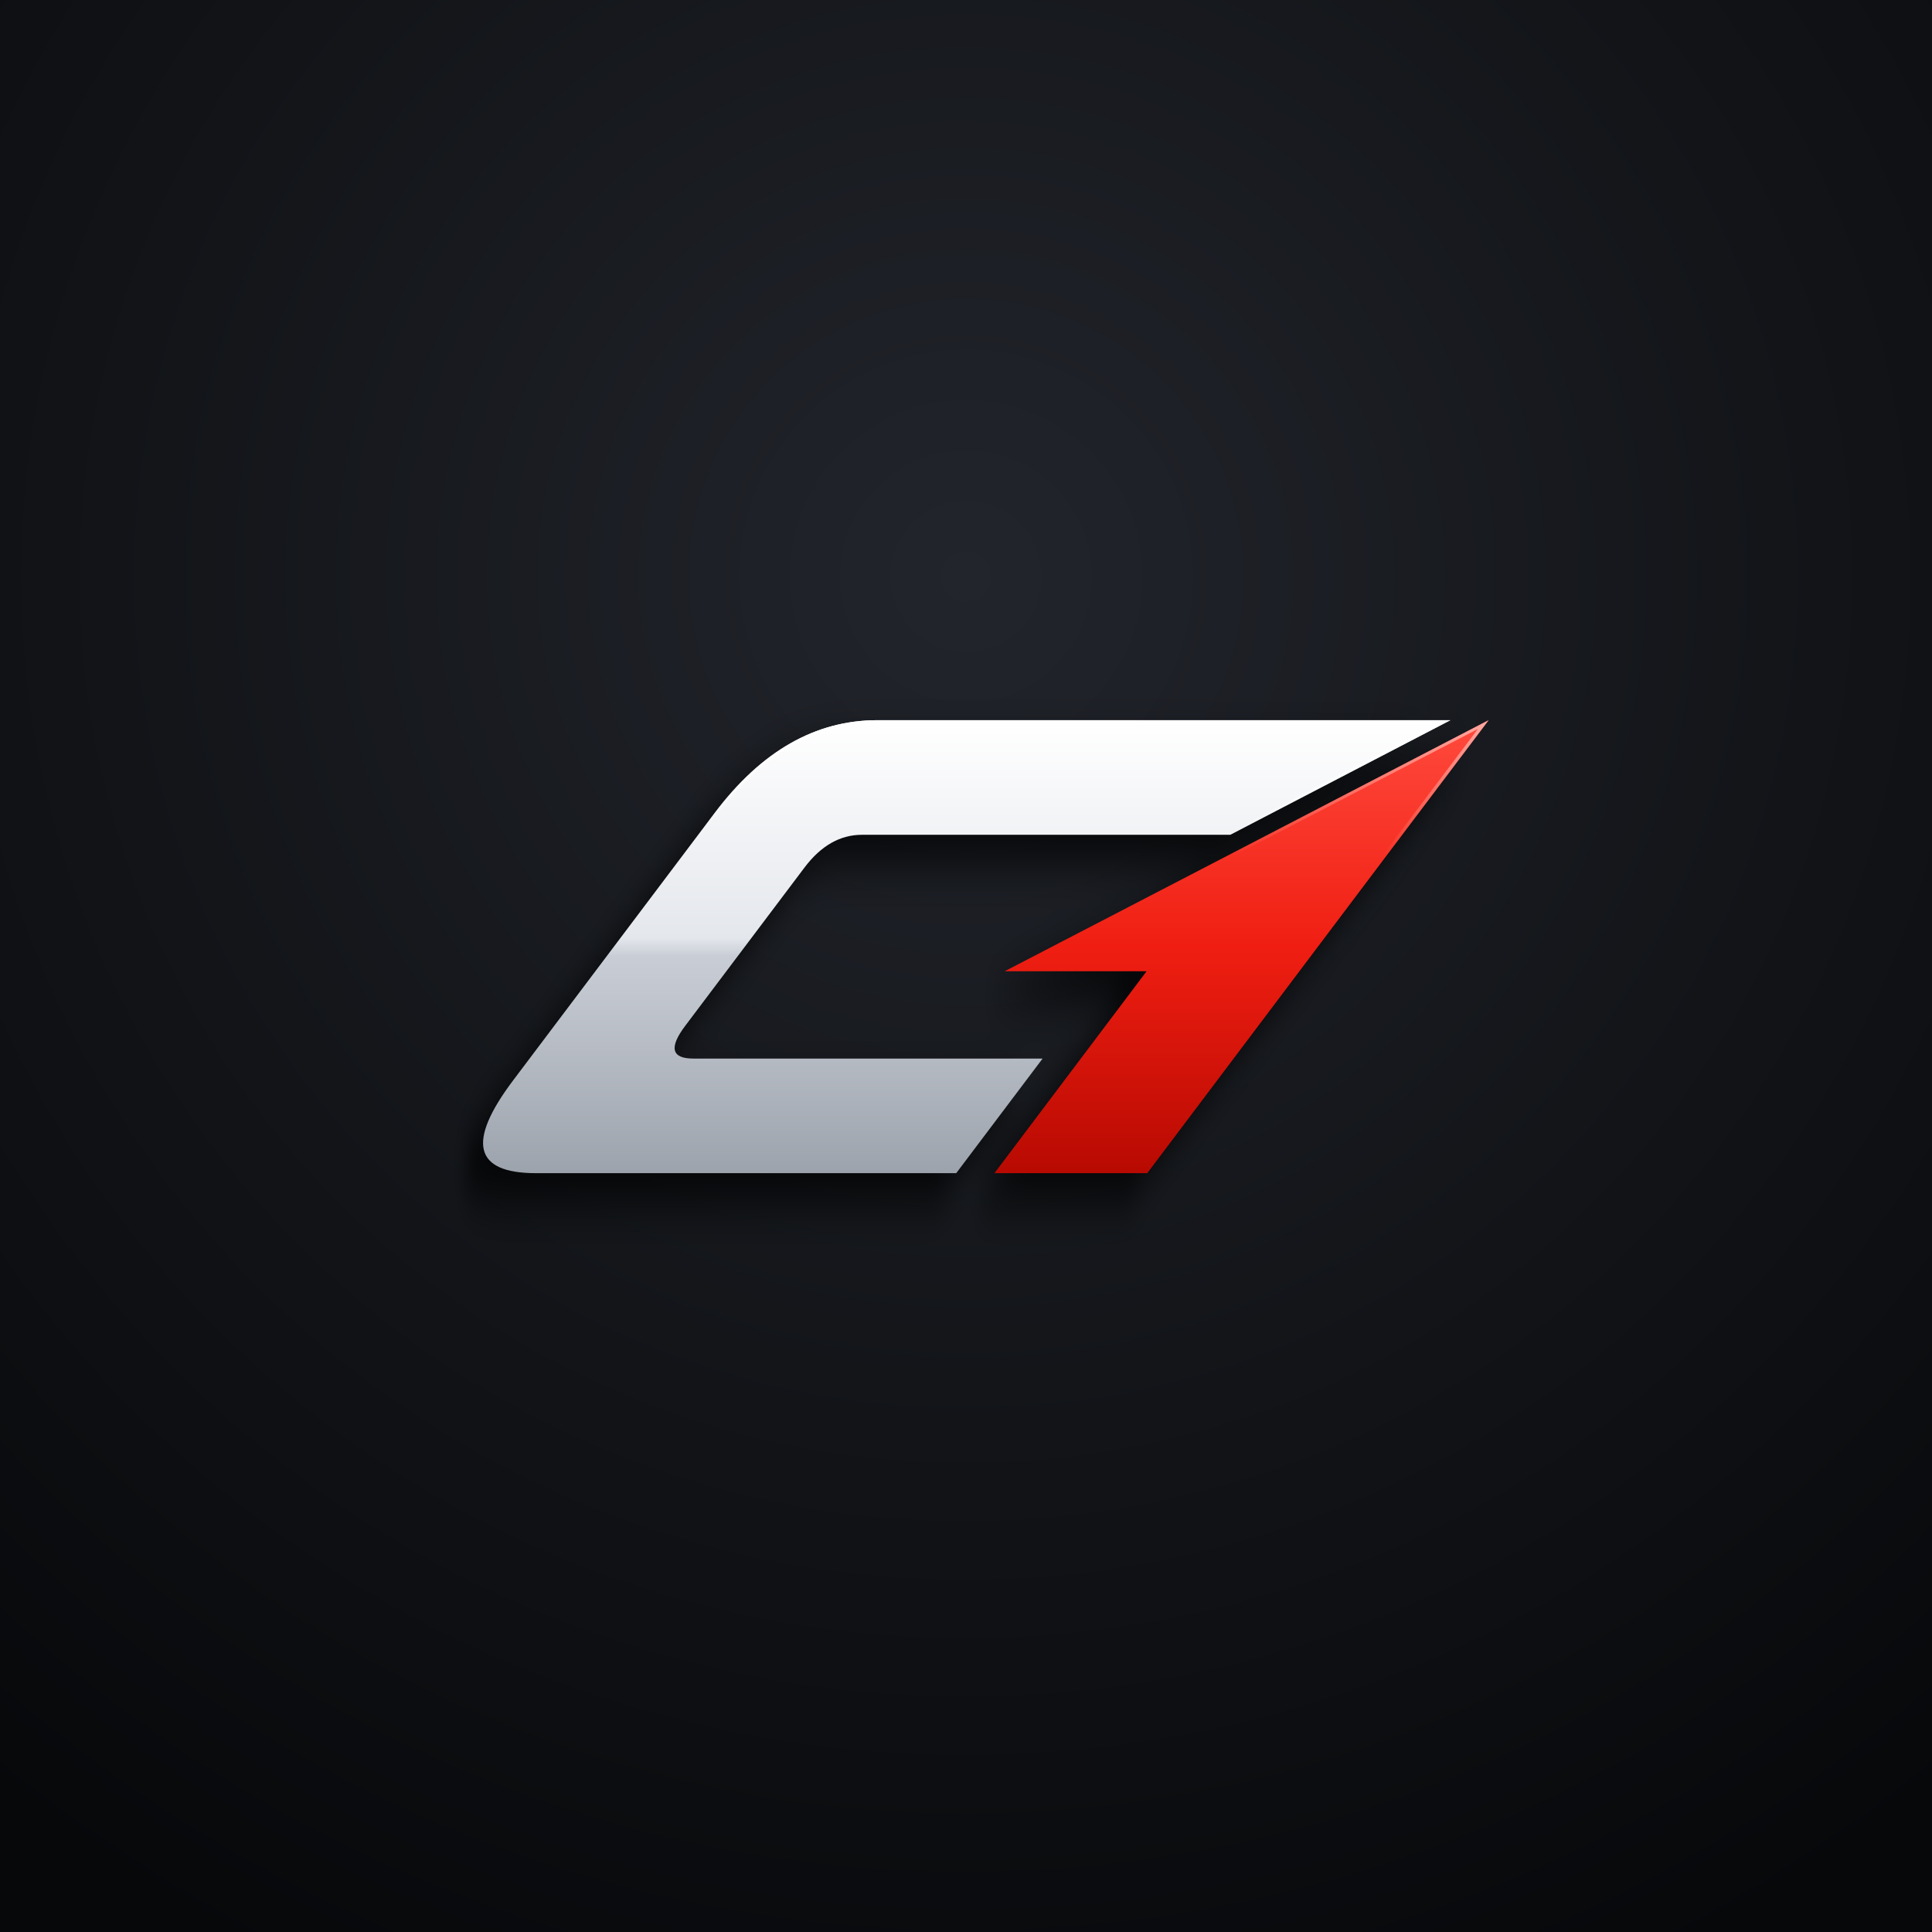
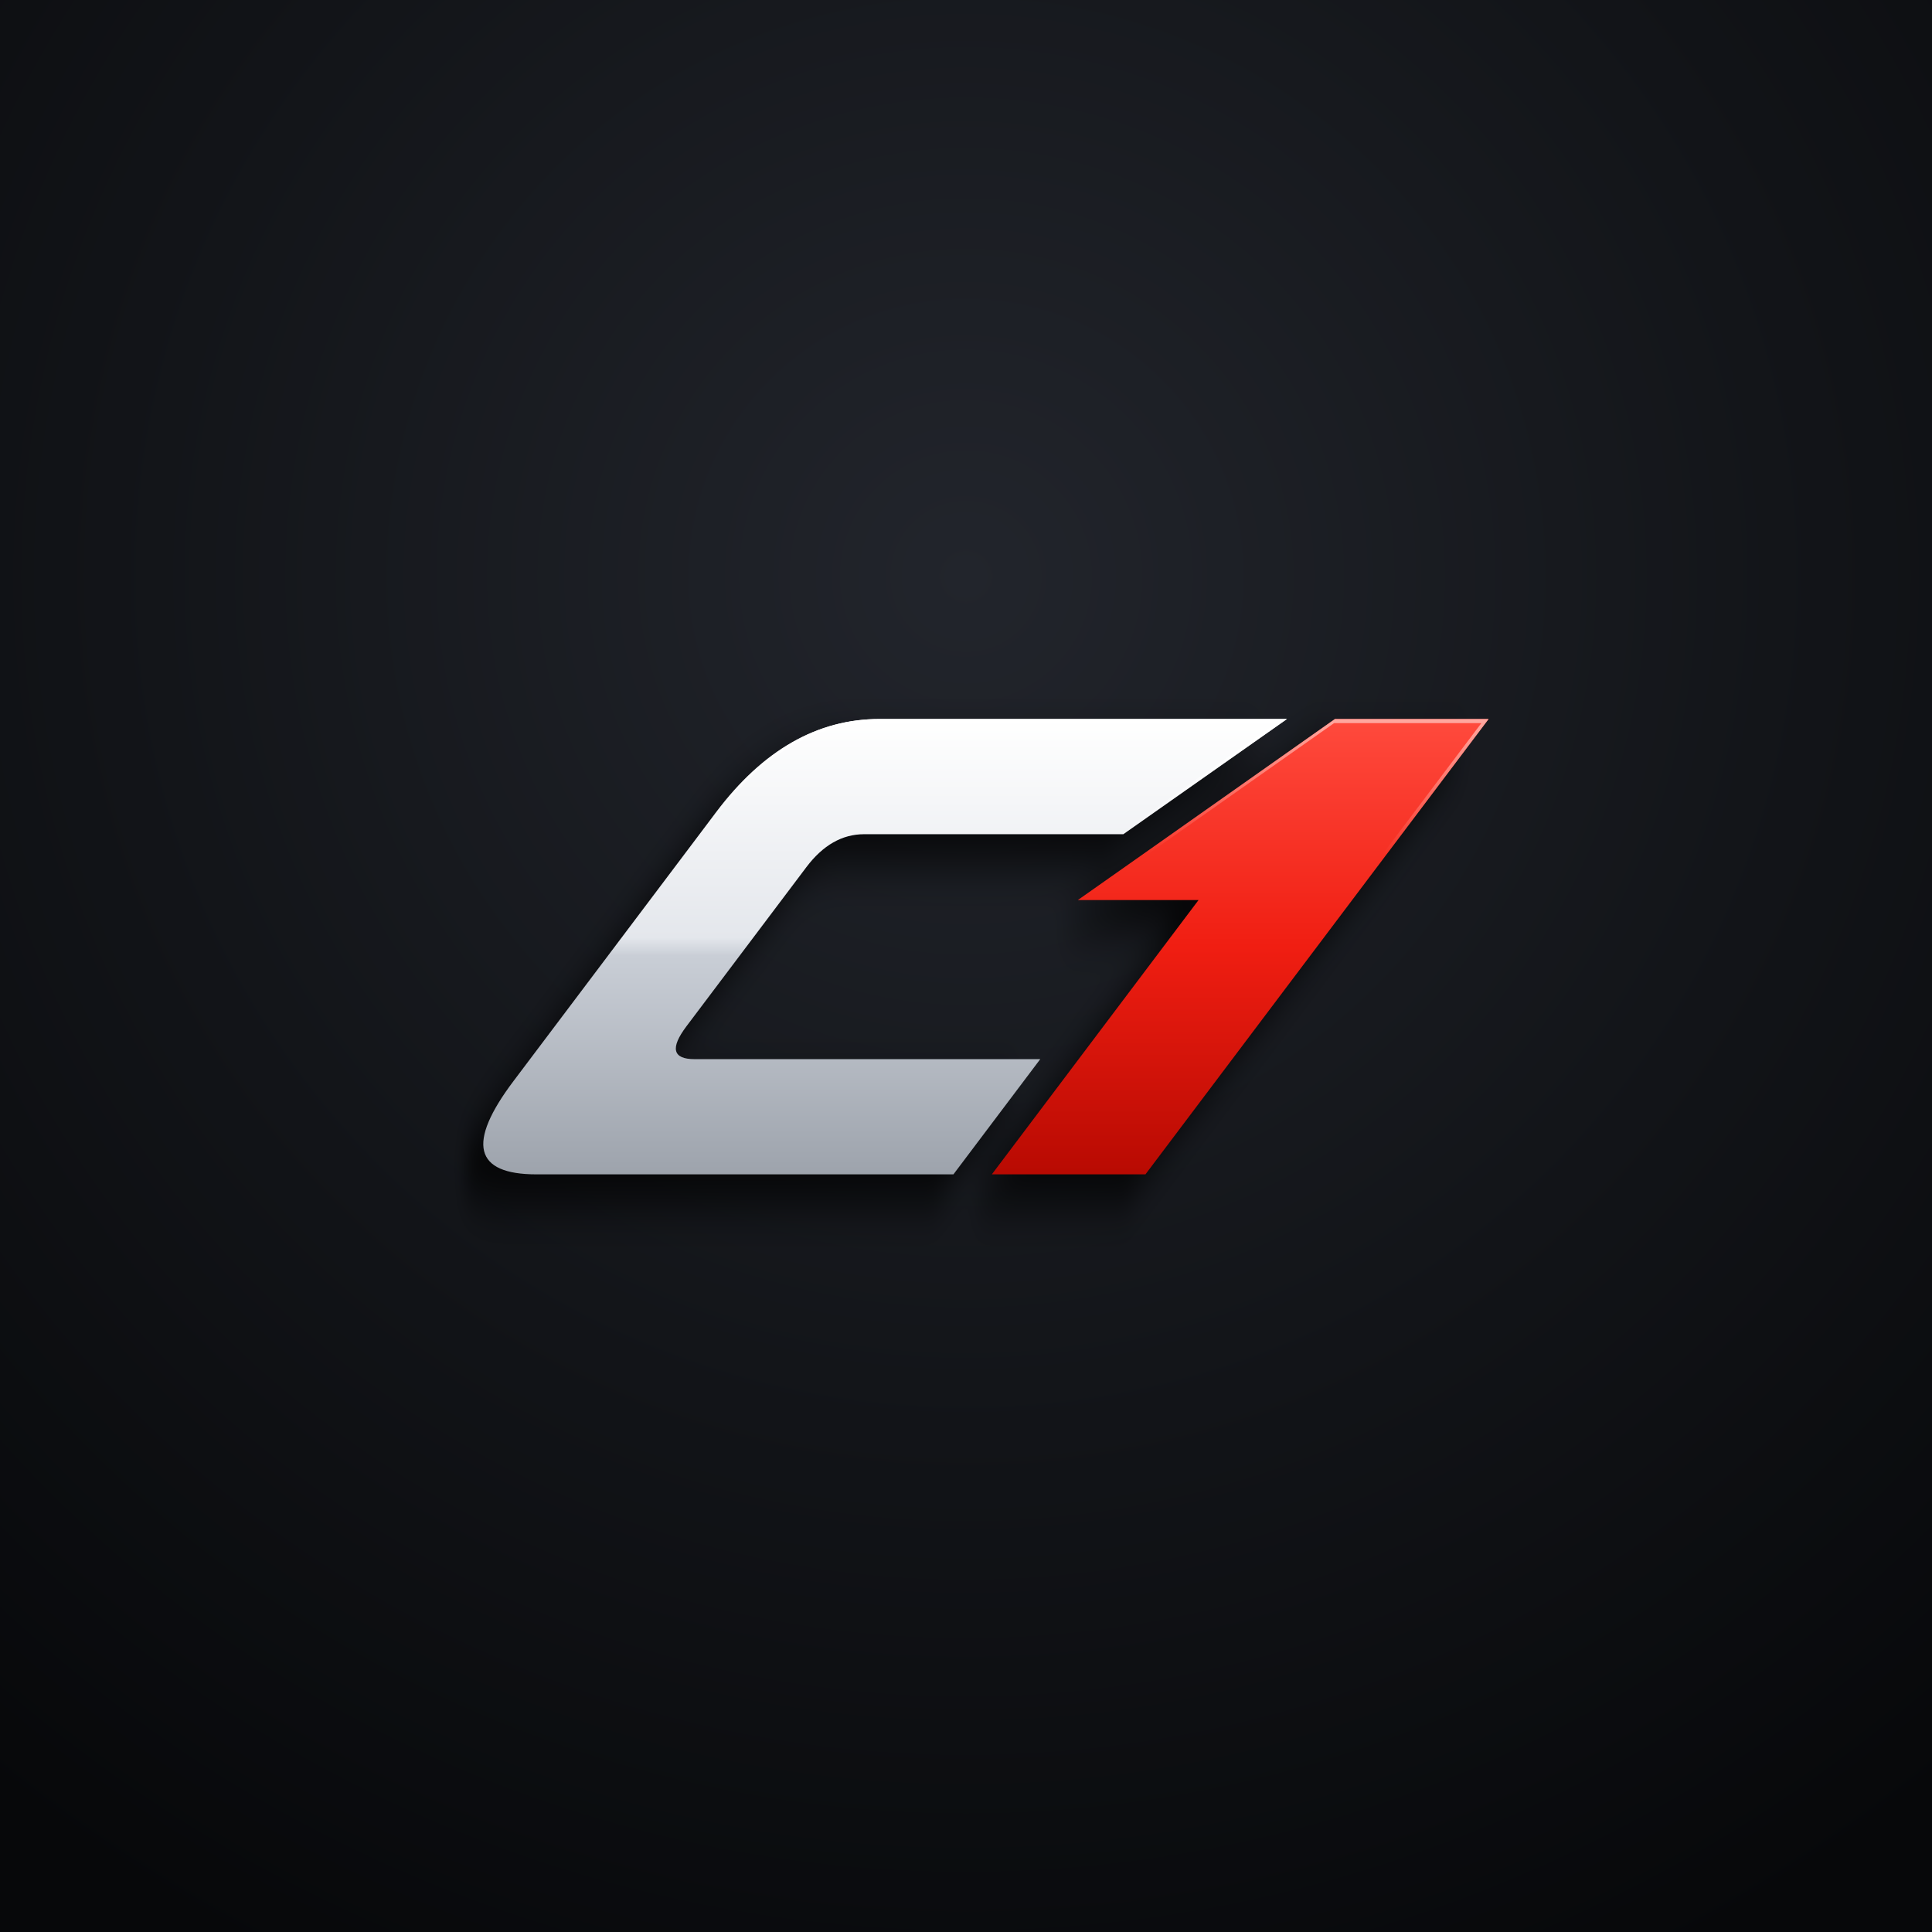
<svg xmlns="http://www.w3.org/2000/svg" width="1024" height="1024" viewBox="0 0 1024 1024">
  <defs>
    <linearGradient id="silver" x1="0" y1="0" x2="0" y2="1">
      <stop offset="0" stop-color="#FFFFFF" />
      <stop offset=".48" stop-color="#E4E7EC" />
      <stop offset=".52" stop-color="#C9CED6" />
      <stop offset="1" stop-color="#9DA3AC" />
    </linearGradient>
    <linearGradient id="red" x1="0" y1="0" x2="0" y2="1">
      <stop offset="0" stop-color="#FF4A3D" />
      <stop offset=".5" stop-color="#F01E12" />
      <stop offset="1" stop-color="#B80A02" />
    </linearGradient>
    <linearGradient id="edge" x1="0" y1="0" x2="0" y2="1">
      <stop offset="0" stop-color="#fff" stop-opacity="1" />
      <stop offset=".25" stop-color="#fff" stop-opacity="0" />
    </linearGradient>
    <linearGradient id="edgeR" x1="0" y1="0" x2="0" y2="1">
      <stop offset="0" stop-color="#FFB3AC" stop-opacity=".9" />
      <stop offset=".3" stop-color="#FFB3AC" stop-opacity="0" />
    </linearGradient>
    <clipPath id="clipO">
-       <path d="M34 0 L244 0 L195 42 L60 42 Q48 42 48 54 L48 112 Q48 124 60 124 L188 124 L188 166 L34 166 Q0 166 0 132 L0 34 Q0 0 34 0 Z" />
+       <path d="M34 0 L182.5 0 L154.5 42 L60 42 Q48 42 48 54 L48 112 Q48 124 60 124 L186 124 L186 166 L34 166 Q0 166 0 132 L0 34 Q0 0 34 0 Z" />
    </clipPath>
    <clipPath id="clip1">
-       <path d="M258 0 L258 166 L202 166 L202 92 L150 92 Z" />
+       <path d="M200 0 L256 0 L256 166 L200 166 L200 66 L156 66 Z" />
    </clipPath>
    <radialGradient id="bg" cx="50%" cy="30%" r="80%">
      <stop offset="0" stop-color="#22252C" />
      <stop offset=".55" stop-color="#121418" />
      <stop offset="1" stop-color="#07080A" />
    </radialGradient>
    <filter id="shadow" x="-20%" y="-20%" width="140%" height="160%">
      <feOffset dy="10" />
      <feGaussianBlur stdDeviation="9" />
    </filter>
  </defs>
  <rect width="1024" height="1024" fill="url(#bg)" />
  <g>
-     <g transform="translate(234.9056 381.713) scale(1.446349) translate(0 166) skewX(-37) translate(0 -166)" filter="url(#shadow)" opacity=".75">
-       <path d="M34 0 L244 0 L195 42 L60 42 Q48 42 48 54 L48 112 Q48 124 60 124 L188 124 L188 166 L34 166 Q0 166 0 132 L0 34 Q0 0 34 0 Z" fill="#000" />
-       <path d="M258 0 L258 166 L202 166 L202 92 L150 92 Z" fill="#000" />
+     <g transform="translate(234.9056 381.0832) scale(1.453938) translate(0 166) skewX(-37) translate(0 -166)" filter="url(#shadow)" opacity=".75">
+       <path d="M34 0 L182.5 0 L154.5 42 L60 42 Q48 42 48 54 L48 112 Q48 124 60 124 L186 124 L186 166 L34 166 Q0 166 0 132 L0 34 Q0 0 34 0 Z" fill="#000" />
+       <path d="M200 0 L256 0 L256 166 L200 166 L200 66 L156 66 Z" fill="#000" />
    </g>
-     <g transform="translate(234.9056 381.713) scale(1.446349) translate(0 166) skewX(-37) translate(0 -166)">
-       <path d="M34 0 L244 0 L195 42 L60 42 Q48 42 48 54 L48 112 Q48 124 60 124 L188 124 L188 166 L34 166 Q0 166 0 132 L0 34 Q0 0 34 0 Z" fill="url(#silver)" />
-       <path d="M258 0 L258 166 L202 166 L202 92 L150 92 Z" fill="url(#red)" />
-       <path d="M34 0 L244 0 L195 42 L60 42 Q48 42 48 54 L48 112 Q48 124 60 124 L188 124 L188 166 L34 166 Q0 166 0 132 L0 34 Q0 0 34 0 Z" fill="none" stroke="url(#edge)" stroke-width="3" clip-path="url(#clipO)" />
-       <path d="M258 0 L258 166 L202 166 L202 92 L150 92 Z" fill="none" stroke="url(#edgeR)" stroke-width="3" clip-path="url(#clip1)" />
+     <g transform="translate(234.9056 381.0832) scale(1.453938) translate(0 166) skewX(-37) translate(0 -166)">
+       <path d="M34 0 L182.5 0 L154.5 42 L60 42 Q48 42 48 54 L48 112 Q48 124 60 124 L186 124 L186 166 L34 166 Q0 166 0 132 L0 34 Q0 0 34 0 Z" fill="url(#silver)" />
+       <path d="M200 0 L256 0 L256 166 L200 166 L200 66 L156 66 Z" fill="url(#red)" />
+       <path d="M34 0 L182.5 0 L154.5 42 L60 42 Q48 42 48 54 L48 112 Q48 124 60 124 L186 124 L186 166 L34 166 Q0 166 0 132 L0 34 Q0 0 34 0 Z" fill="none" stroke="url(#edge)" stroke-width="3" clip-path="url(#clipO)" />
+       <path d="M200 0 L256 0 L256 166 L200 166 L200 66 L156 66 Z" fill="none" stroke="url(#edgeR)" stroke-width="3" clip-path="url(#clip1)" />
    </g>
  </g>
</svg>
